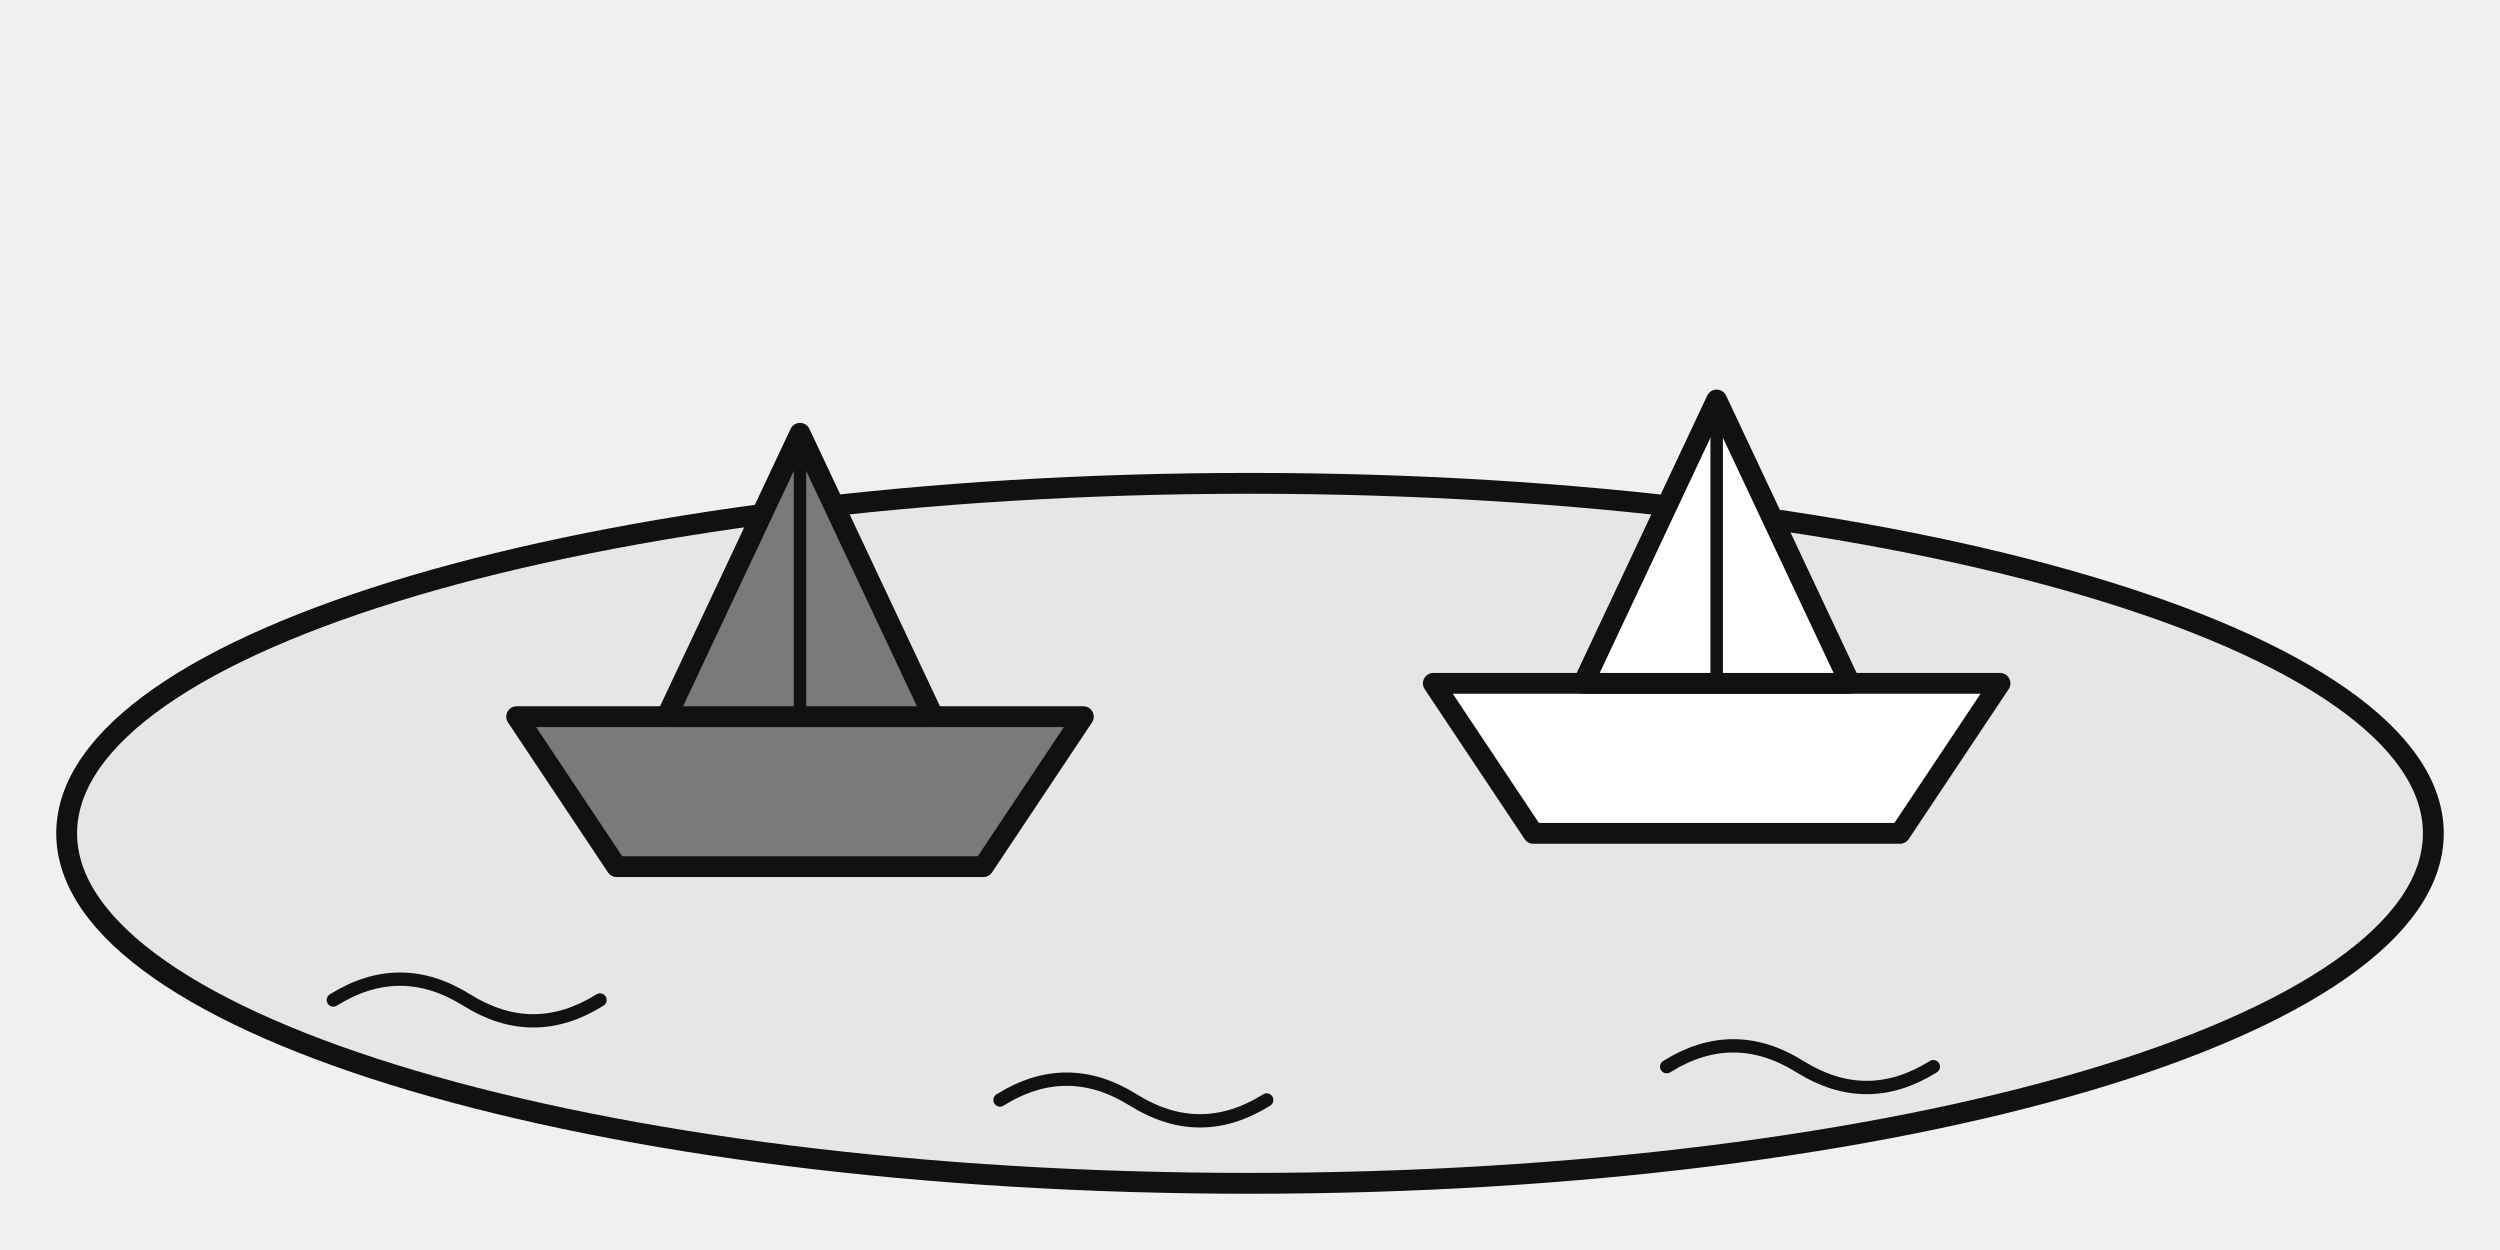
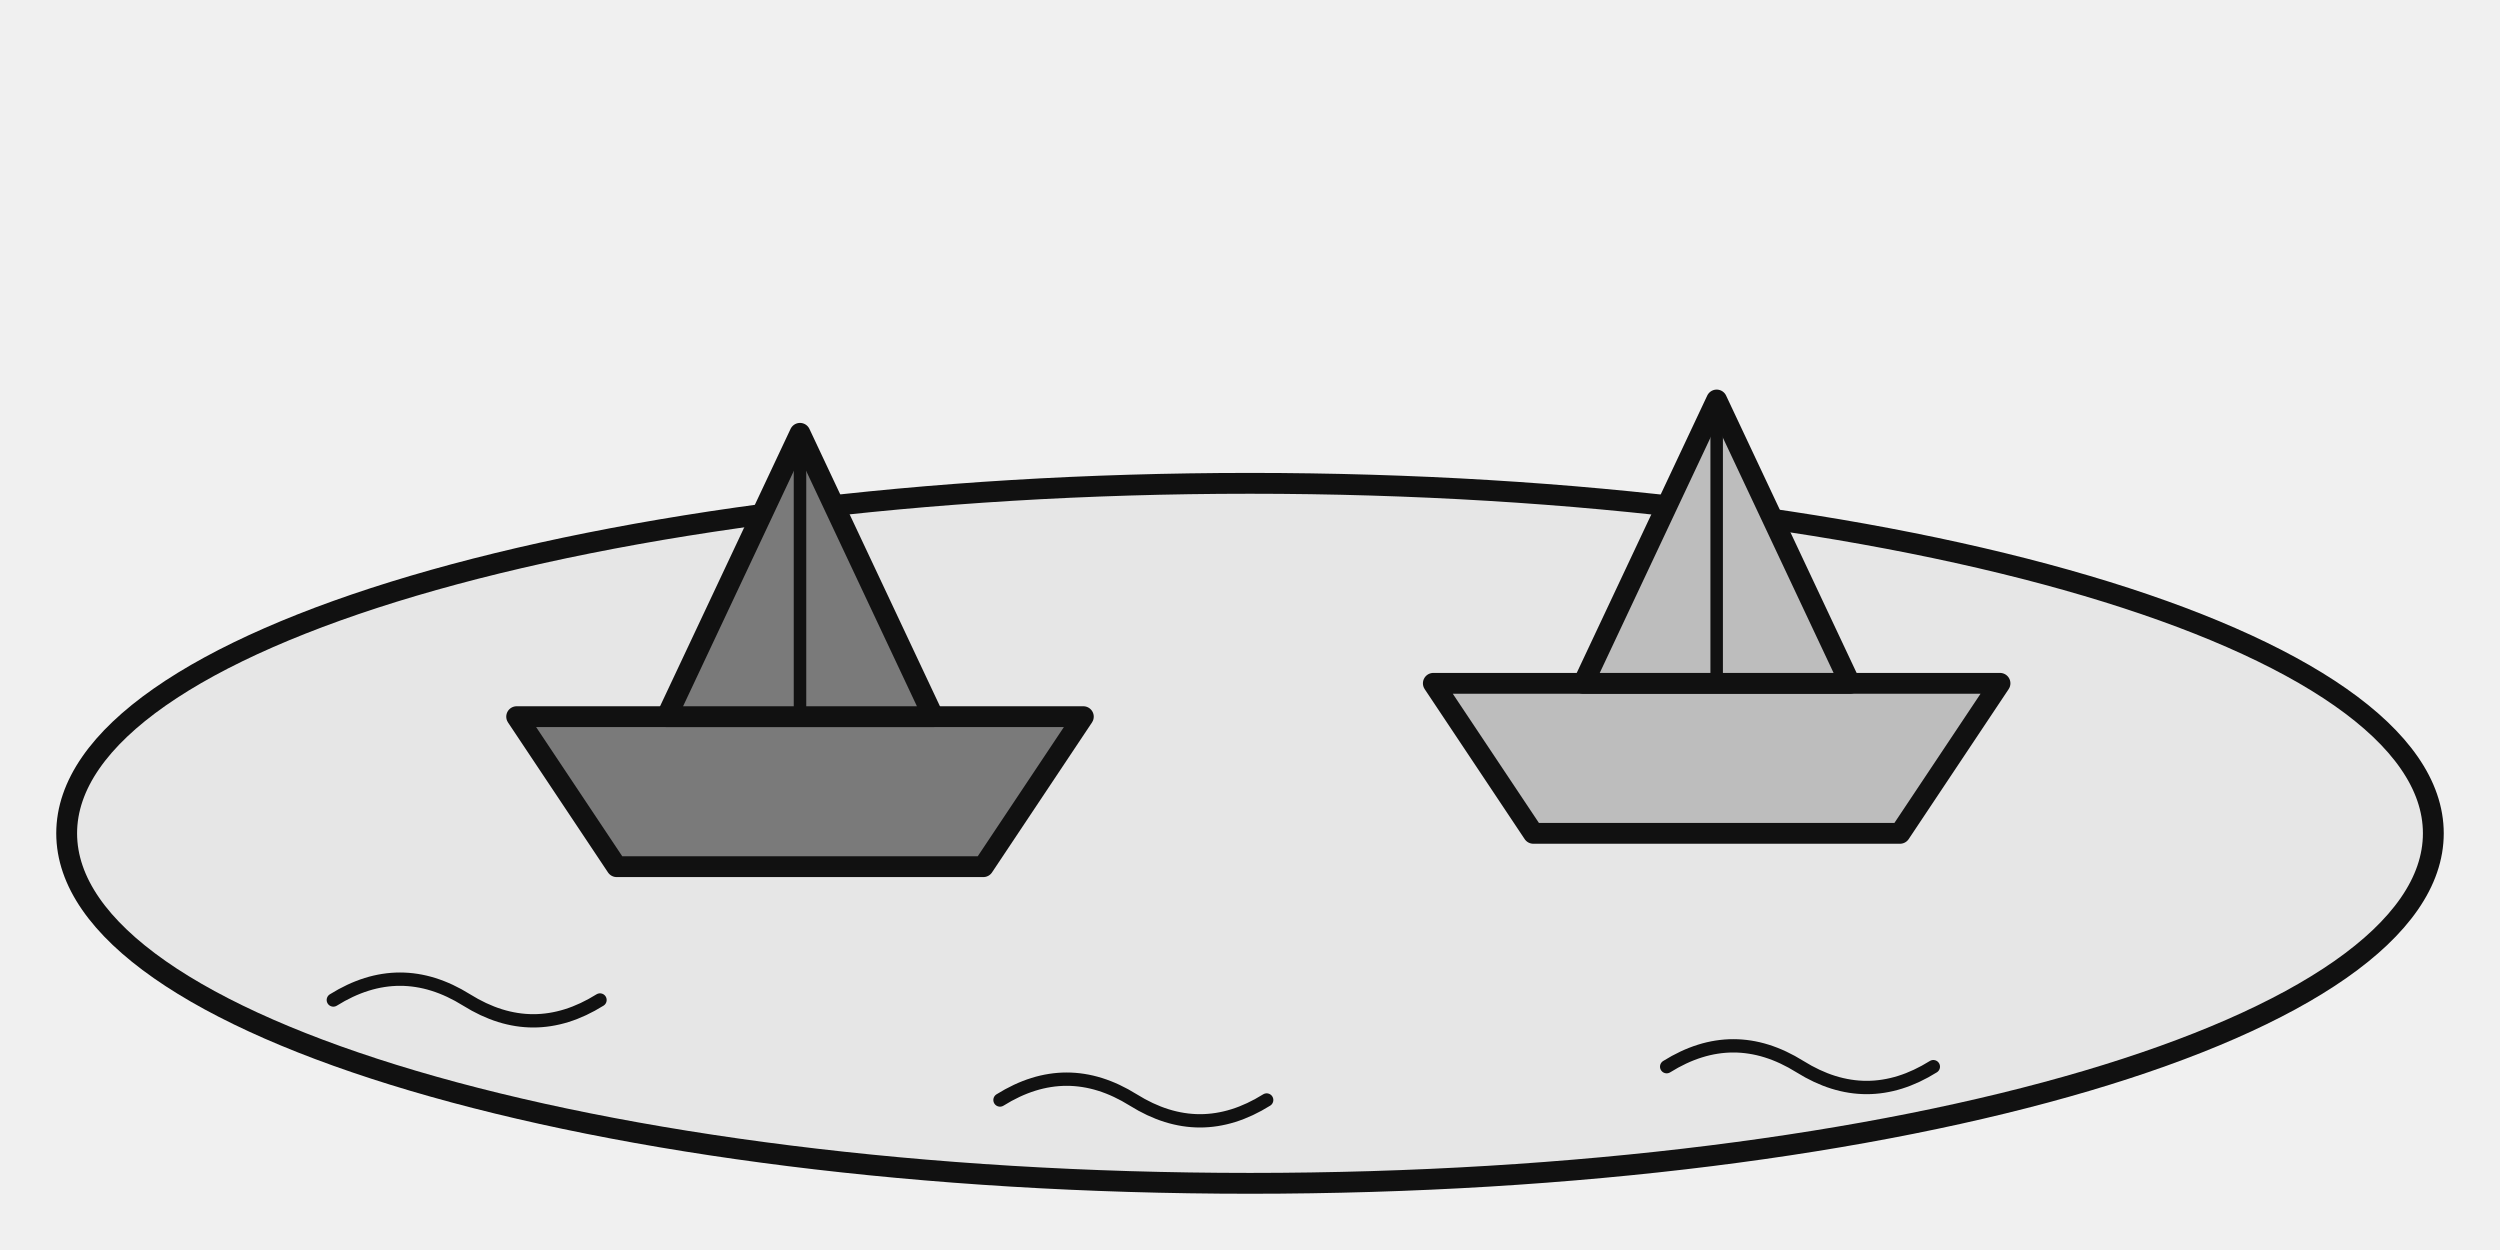
<svg xmlns="http://www.w3.org/2000/svg" viewBox="0 0 300 150" width="300" height="150">
  <g font-family="Atkinson Hyperlegible, Noto Sans, sans-serif" fill="#111">
    <ellipse cx="150" cy="100" rx="142" ry="42" fill="#e6e6e6" stroke="#111" stroke-width="2.5" />
    <path d="M 40 120 q 8 -5 16 0 t 16 0" fill="none" stroke="#111" stroke-width="1.6" stroke-linejoin="round" stroke-linecap="round" />
    <path d="M 200 128 q 8 -5 16 0 t 16 0" fill="none" stroke="#111" stroke-width="1.6" stroke-linejoin="round" stroke-linecap="round" />
    <path d="M 120 132 q 8 -5 16 0 t 16 0" fill="none" stroke="#111" stroke-width="1.6" stroke-linejoin="round" stroke-linecap="round" />
    <polygon points="62,86 130,86 118,104 74,104" fill="#7a7a7a" stroke="#111" stroke-width="2.5" stroke-linejoin="round" />
    <polygon points="80,86 96,52 112,86" fill="#7a7a7a" stroke="#111" stroke-width="2.5" stroke-linejoin="round" />
    <line x1="96" y1="52" x2="96" y2="86" stroke="#111" stroke-width="1.5" stroke-linecap="round" />
-     <polygon points="172,82 240,82 228,100 184,100" fill="#fff" stroke="#111" stroke-width="2.5" stroke-linejoin="round" />
-     <polygon points="190,82 206,48 222,82" fill="#fff" stroke="#111" stroke-width="2.5" stroke-linejoin="round" />
+     <polygon points="172,82 240,82 228,100 184,100" fill="#bdbdbd" stroke="#111" stroke-width="2.5" stroke-linejoin="round" />
+     <polygon points="190,82 206,48 222,82" fill="#bdbdbd" stroke="#111" stroke-width="2.5" stroke-linejoin="round" />
    <line x1="206" y1="48" x2="206" y2="82" stroke="#111" stroke-width="1.5" stroke-linecap="round" />
  </g>
</svg>
